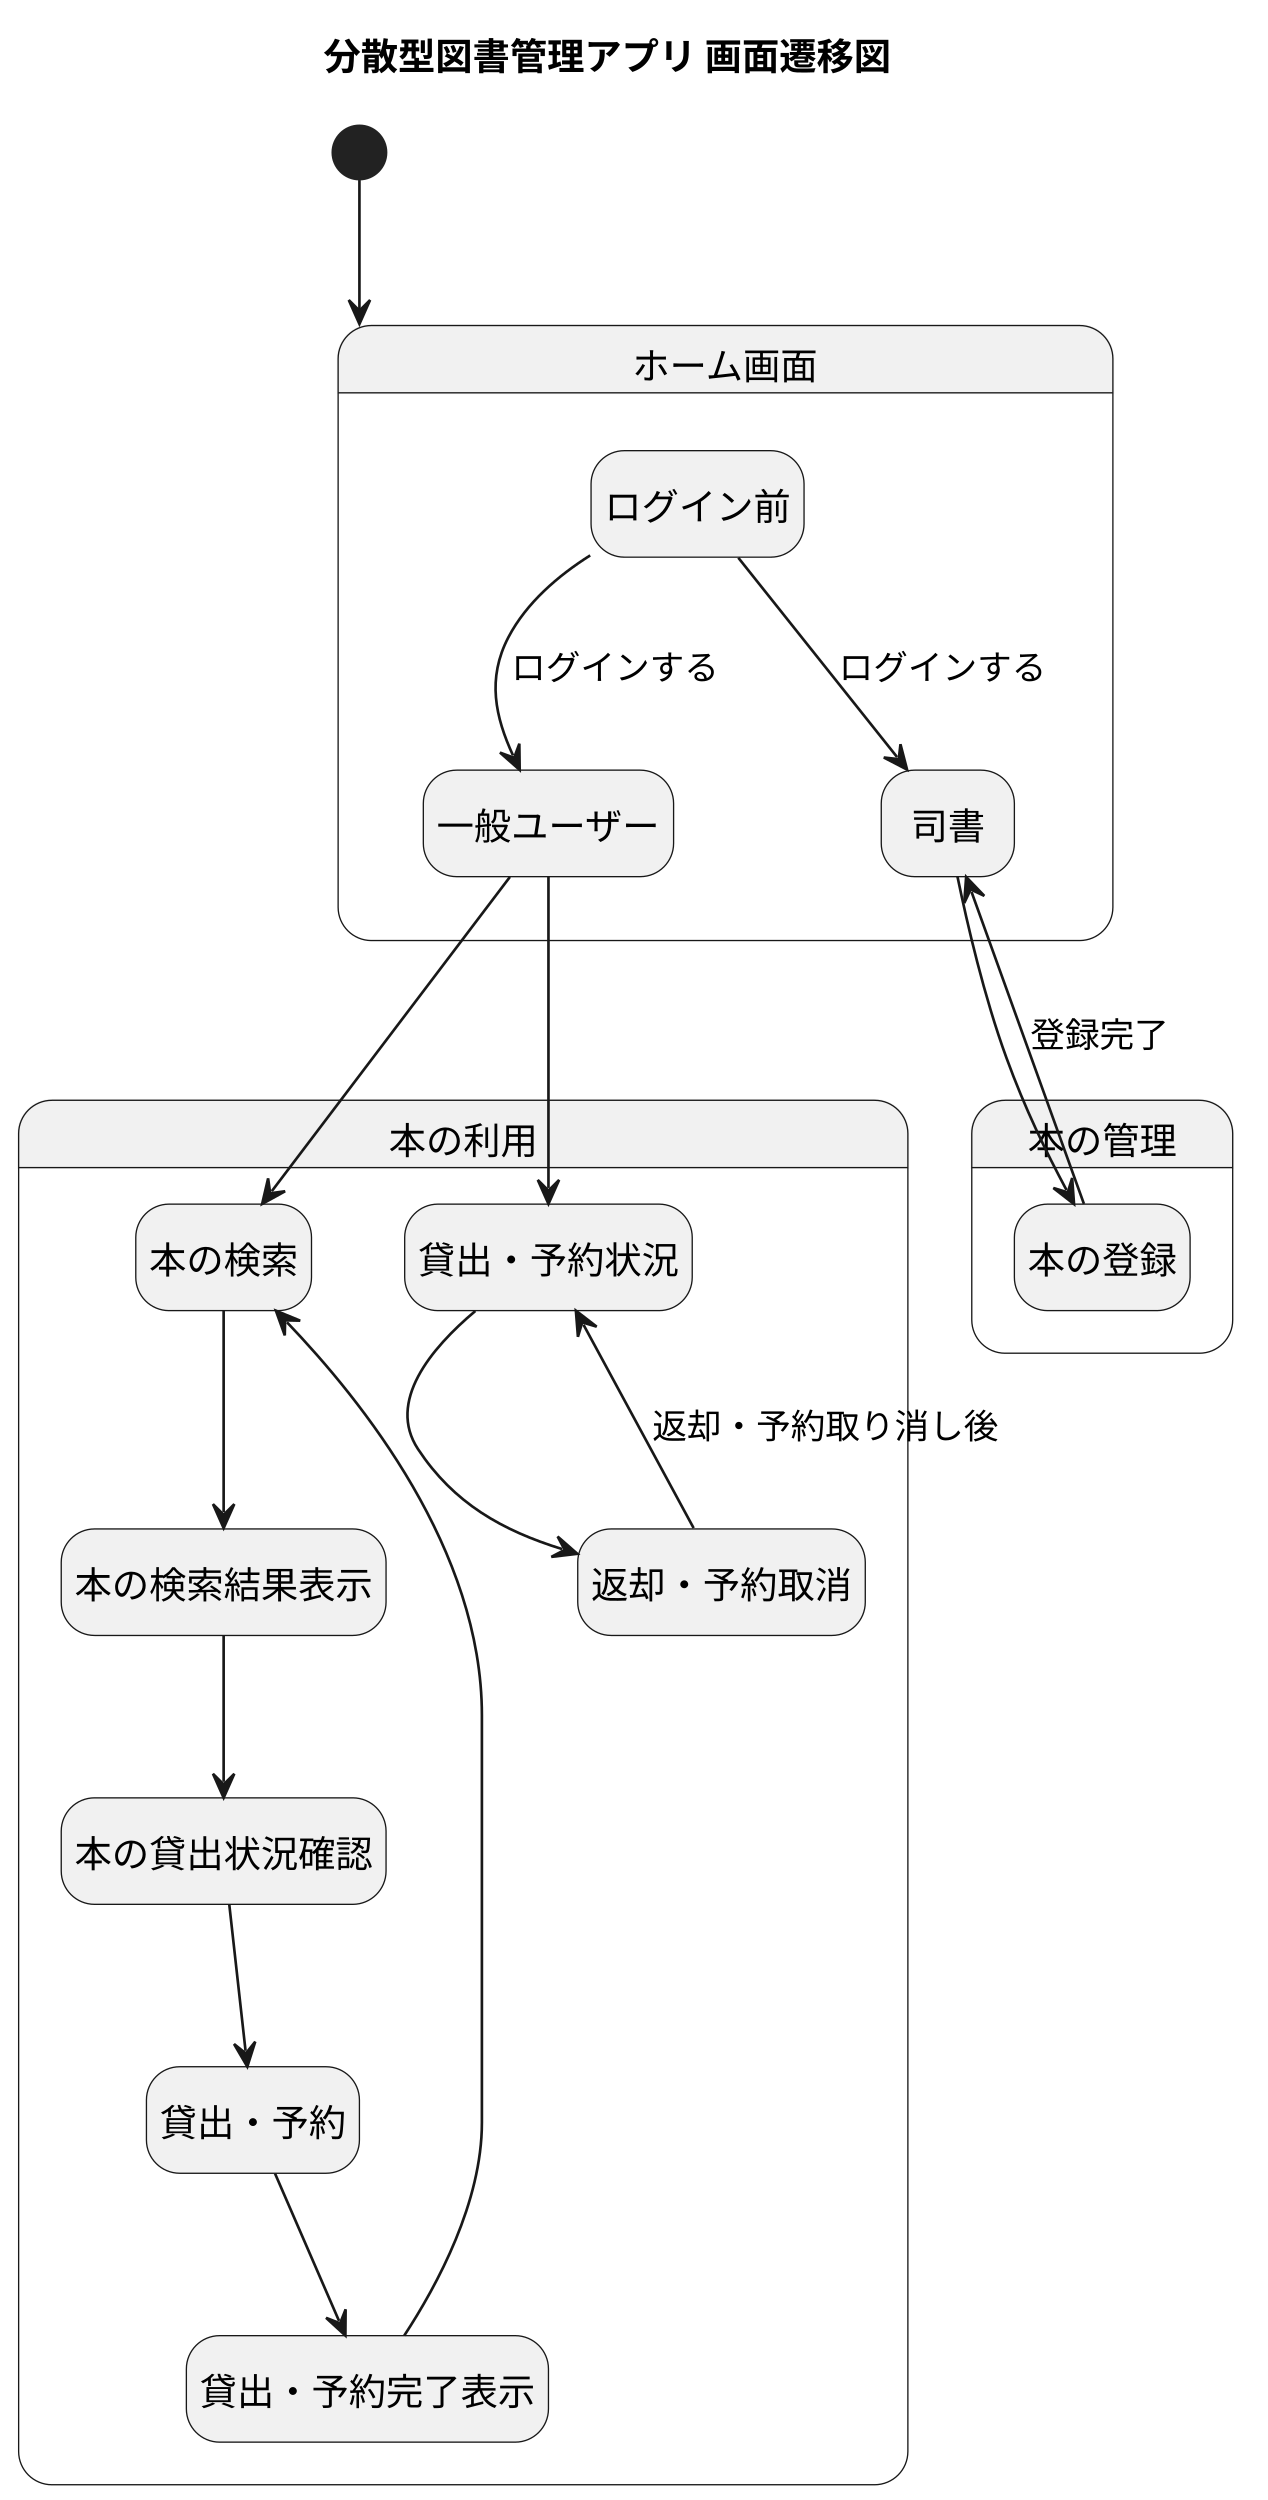
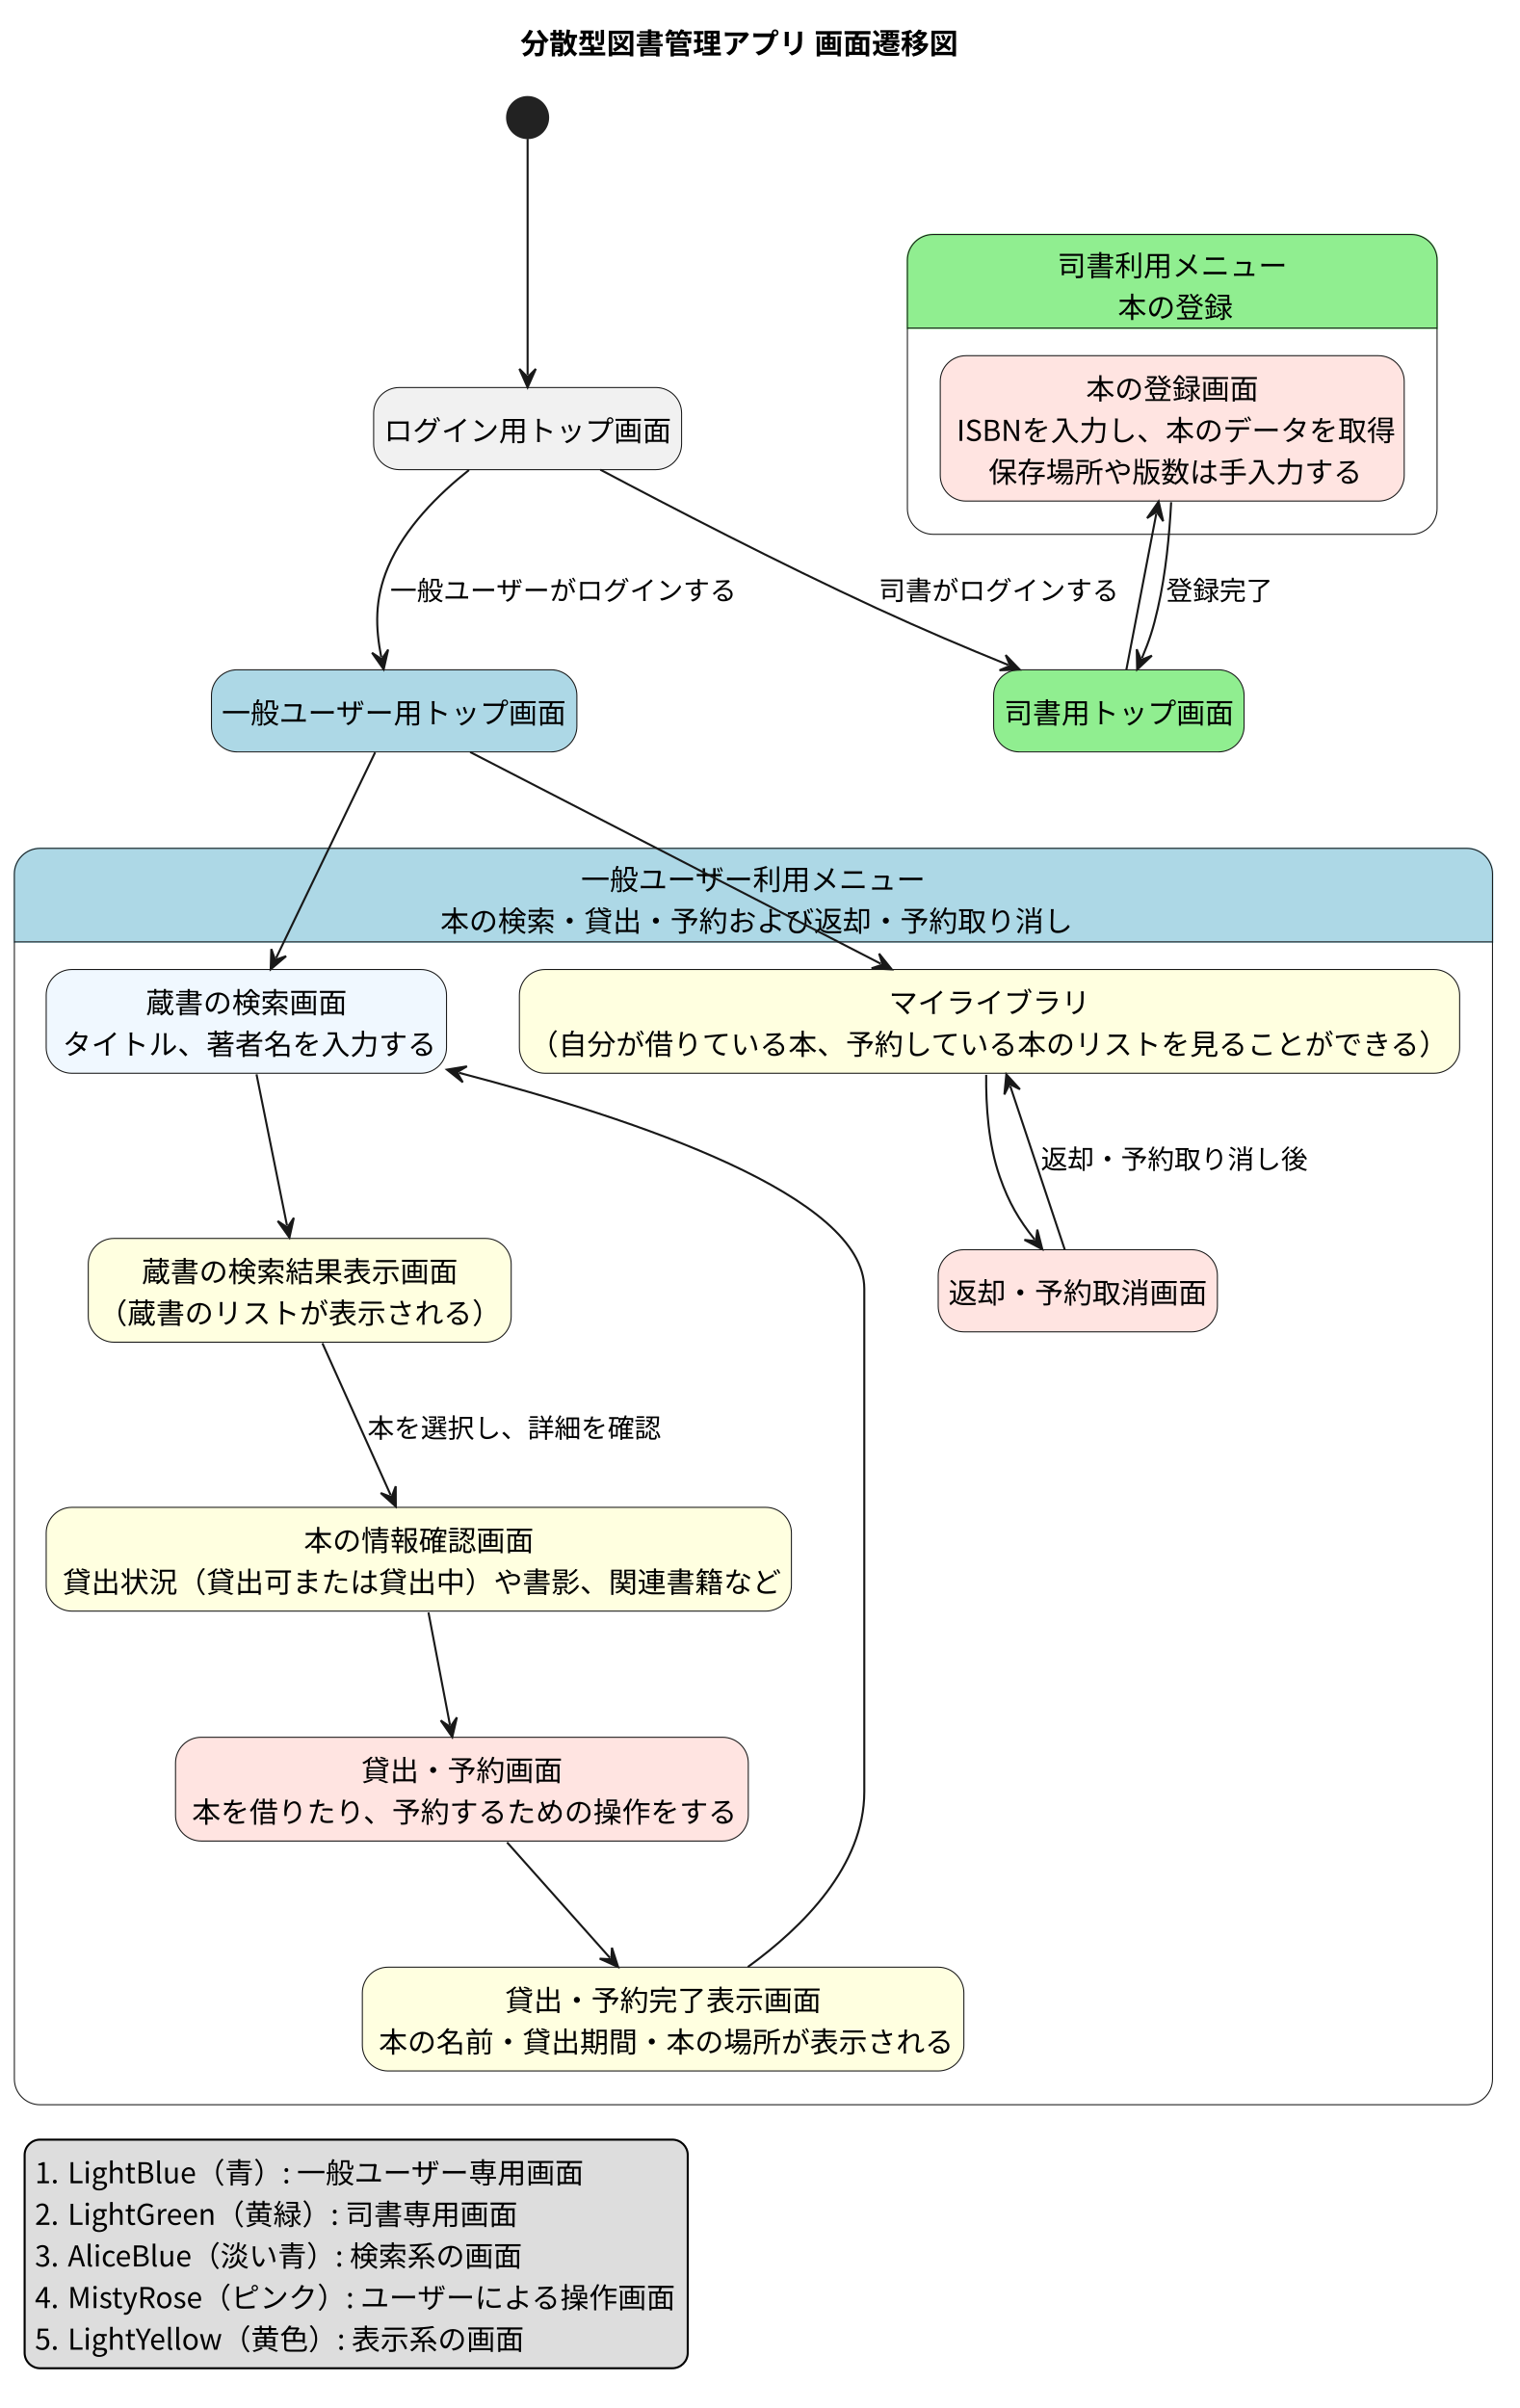
- <svg xmlns="http://www.w3.org/2000/svg" contentStyleType="text/css" height="939px" preserveAspectRatio="none" style="width:476px;height:939px;background:#FFFFFF;" version="1.1" viewBox="0 0 476 939" width="476px" zoomAndPan="magnify">
+ <svg xmlns="http://www.w3.org/2000/svg" contentStyleType="text/css" height="1173px" preserveAspectRatio="none" style="width:740px;height:1173px;background:#FFFFFF;" version="1.1" viewBox="0 0 740 1173" width="740px" zoomAndPan="magnify">
  <defs />
  <g>
-     <text fill="#000000" font-family="Noto Sans CJK JP" font-size="14" font-weight="bold" lengthAdjust="spacing" textLength="213" x="121.5" y="26.24">分散型図書管理アプリ 画面遷移図</text>
-     <g id="cluster_ホーム画面">
-       <path d="M139.5,122.272 L405.5,122.272 A12.5,12.5 0 0 1 418,134.772 L418,147.544 L127,147.544 L127,134.772 A12.5,12.5 0 0 1 139.5,122.272 " fill="#F1F1F1" style="stroke:#F1F1F1;stroke-width:1.0;" />
-       <rect fill="none" height="231" rx="12.5" ry="12.5" style="stroke:#181818;stroke-width:0.5;" width="291" x="127" y="122.272" />
-       <line style="stroke:#181818;stroke-width:0.5;" x1="127" x2="418" y1="147.544" y2="147.544" />
-       <text fill="#000000" font-family="Noto Sans CJK JP" font-size="14" lengthAdjust="spacing" textLength="70" x="237.5" y="142.512">ホーム画面</text>
+     <text fill="#000000" font-family="Noto Sans CJK JP" font-size="14" font-weight="bold" lengthAdjust="spacing" textLength="213" x="253.5" y="26.24">分散型図書管理アプリ 画面遷移図</text>
+     <g id="cluster_bookManagement">
+       <path d="M454.5,114.272 L687.5,114.272 A12.5,12.5 0 0 1 700,126.772 L700,159.816 L442,159.816 L442,126.772 A12.5,12.5 0 0 1 454.5,114.272 " fill="#90EE90" style="stroke:#90EE90;stroke-width:1.0;" />
+       <rect fill="none" height="146" rx="12.5" ry="12.5" style="stroke:#181818;stroke-width:0.5;" width="258" x="442" y="114.272" />
+       <line style="stroke:#181818;stroke-width:0.5;" x1="442" x2="700" y1="159.816" y2="159.816" />
+       <text fill="#000000" font-family="Noto Sans CJK JP" font-size="14" lengthAdjust="spacing" textLength="112" x="515" y="134.512">司書利用メニュー</text>
+       <text fill="#000000" font-family="Noto Sans CJK JP" font-size="14" lengthAdjust="spacing" textLength="56" x="544.5" y="154.784">本の登録</text>
    </g>
-     <g id="cluster_本の管理">
-       <path d="M377.5,413.272 L450.5,413.272 A12.5,12.5 0 0 1 463,425.772 L463,438.544 L365,438.544 L365,425.772 A12.5,12.5 0 0 1 377.5,413.272 " fill="#F1F1F1" style="stroke:#F1F1F1;stroke-width:1.0;" />
-       <rect fill="none" height="95" rx="12.5" ry="12.5" style="stroke:#181818;stroke-width:0.5;" width="98" x="365" y="413.272" />
-       <line style="stroke:#181818;stroke-width:0.5;" x1="365" x2="463" y1="438.544" y2="438.544" />
-       <text fill="#000000" font-family="Noto Sans CJK JP" font-size="14" lengthAdjust="spacing" textLength="56" x="386" y="433.512">本の管理</text>
+     <g id="cluster_bookUse">
+       <path d="M19.5,413.272 L714.5,413.272 A12.5,12.5 0 0 1 727,425.772 L727,458.816 L7,458.816 L7,425.772 A12.5,12.5 0 0 1 19.5,413.272 " fill="#ADD8E6" style="stroke:#ADD8E6;stroke-width:1.0;" />
+       <rect fill="none" height="612" rx="12.5" ry="12.5" style="stroke:#181818;stroke-width:0.5;" width="720" x="7" y="413.272" />
+       <line style="stroke:#181818;stroke-width:0.5;" x1="7" x2="727" y1="458.816" y2="458.816" />
+       <text fill="#000000" font-family="Noto Sans CJK JP" font-size="14" lengthAdjust="spacing" textLength="168" x="283" y="433.512">一般ユーザー利用メニュー</text>
+       <text fill="#000000" font-family="Noto Sans CJK JP" font-size="14" lengthAdjust="spacing" textLength="308" x="214.5" y="453.784">本の検索・貸出・予約および返却・予約取り消し</text>
    </g>
-     <g id="cluster_本の利用">
-       <path d="M19.5,413.272 L328.5,413.272 A12.5,12.5 0 0 1 341,425.772 L341,438.544 L7,438.544 L7,425.772 A12.5,12.5 0 0 1 19.5,413.272 " fill="#F1F1F1" style="stroke:#F1F1F1;stroke-width:1.0;" />
-       <rect fill="none" height="520" rx="12.5" ry="12.5" style="stroke:#181818;stroke-width:0.5;" width="334" x="7" y="413.272" />
-       <line style="stroke:#181818;stroke-width:0.5;" x1="7" x2="341" y1="438.544" y2="438.544" />
-       <text fill="#000000" font-family="Noto Sans CJK JP" font-size="14" lengthAdjust="spacing" textLength="56" x="146" y="433.512">本の利用</text>
-     </g>
-     <rect fill="#F1F1F1" height="40" rx="12.5" ry="12.5" style="stroke:#181818;stroke-width:0.5;" width="80" x="222" y="169.272" />
-     <text fill="#000000" font-family="Noto Sans CJK JP" font-size="14" lengthAdjust="spacing" textLength="70" x="227" y="195.376">ログイン前</text>
-     <rect fill="#F1F1F1" height="40" rx="12.5" ry="12.5" style="stroke:#181818;stroke-width:0.5;" width="94" x="159" y="289.272" />
-     <text fill="#000000" font-family="Noto Sans CJK JP" font-size="14" lengthAdjust="spacing" textLength="84" x="164" y="315.376">一般ユーザー</text>
-     <rect fill="#F1F1F1" height="40" rx="12.5" ry="12.5" style="stroke:#181818;stroke-width:0.5;" width="50" x="331" y="289.272" />
-     <text fill="#000000" font-family="Noto Sans CJK JP" font-size="14" lengthAdjust="spacing" textLength="28" x="342" y="315.376">司書</text>
-     <rect fill="#F1F1F1" height="40" rx="12.5" ry="12.5" style="stroke:#181818;stroke-width:0.5;" width="66" x="381" y="452.272" />
-     <text fill="#000000" font-family="Noto Sans CJK JP" font-size="14" lengthAdjust="spacing" textLength="56" x="386" y="478.376">本の登録</text>
-     <rect fill="#F1F1F1" height="40" rx="12.5" ry="12.5" style="stroke:#181818;stroke-width:0.5;" width="66" x="51" y="452.272" />
-     <text fill="#000000" font-family="Noto Sans CJK JP" font-size="14" lengthAdjust="spacing" textLength="56" x="56" y="478.376">本の検索</text>
-     <rect fill="#F1F1F1" height="40" rx="12.5" ry="12.5" style="stroke:#181818;stroke-width:0.5;" width="122" x="23" y="574.272" />
-     <text fill="#000000" font-family="Noto Sans CJK JP" font-size="14" lengthAdjust="spacing" textLength="112" x="28" y="600.376">本の検索結果表示</text>
-     <rect fill="#F1F1F1" height="40" rx="12.5" ry="12.5" style="stroke:#181818;stroke-width:0.5;" width="122" x="23" y="675.272" />
-     <text fill="#000000" font-family="Noto Sans CJK JP" font-size="14" lengthAdjust="spacing" textLength="112" x="28" y="701.376">本の貸出状況確認</text>
-     <rect fill="#F1F1F1" height="40" rx="12.5" ry="12.5" style="stroke:#181818;stroke-width:0.5;" width="80" x="55" y="776.272" />
-     <text fill="#000000" font-family="Noto Sans CJK JP" font-size="14" lengthAdjust="spacing" textLength="70" x="60" y="802.376">貸出・予約</text>
-     <rect fill="#F1F1F1" height="40" rx="12.5" ry="12.5" style="stroke:#181818;stroke-width:0.5;" width="136" x="70" y="877.272" />
-     <text fill="#000000" font-family="Noto Sans CJK JP" font-size="14" lengthAdjust="spacing" textLength="126" x="75" y="903.376">貸出・予約完了表示</text>
-     <rect fill="#F1F1F1" height="40" rx="12.5" ry="12.5" style="stroke:#181818;stroke-width:0.5;" width="108" x="152" y="452.272" />
-     <text fill="#000000" font-family="Noto Sans CJK JP" font-size="14" lengthAdjust="spacing" textLength="98" x="157" y="478.376">貸出・予約状況</text>
-     <rect fill="#F1F1F1" height="40" rx="12.5" ry="12.5" style="stroke:#181818;stroke-width:0.5;" width="108" x="217" y="574.272" />
-     <text fill="#000000" font-family="Noto Sans CJK JP" font-size="14" lengthAdjust="spacing" textLength="98" x="222" y="600.376">返却・予約取消</text>
-     <ellipse cx="135" cy="57.272" fill="#222222" rx="10" ry="10" style="stroke:#222222;stroke-width:1.0;" />
-     <g id="link_*start*_ホーム画面">
-       <path d="M135,67.622 C135,74.957 135,85.989 135,98.454 C135,104.686 135,111.277 135,117.943 C135,118.776 135,119.61 135,120.445 C135,120.863 135,115.281 135,115.698 " fill="none" id="*start*-to-ホーム画面" style="stroke:#181818;stroke-width:1.0;" />
-       <polygon fill="#181818" points="135,121.698,139,112.698,135,116.698,131,112.698,135,121.698" style="stroke:#181818;stroke-width:1.0;" />
+     <rect fill="#FFE4E1" height="70.816" rx="12.5" ry="12.5" style="stroke:#181818;stroke-width:0.5;" width="226" x="458" y="173.272" />
+     <text fill="#000000" font-family="Noto Sans CJK JP" font-size="14" lengthAdjust="spacing" textLength="84" x="529" y="194.512">本の登録画面</text>
+     <text fill="#000000" font-family="Noto Sans CJK JP" font-size="14" lengthAdjust="spacing" textLength="213" x="466" y="214.784">ISBNを入力し、本のデータを取得</text>
+     <text fill="#000000" font-family="Noto Sans CJK JP" font-size="14" lengthAdjust="spacing" textLength="182" x="481.5" y="235.056">保存場所や版数は手入力する</text>
+     <rect fill="#F0F8FF" height="50.544" rx="12.5" ry="12.5" style="stroke:#181818;stroke-width:0.5;" width="195" x="22.5" y="472.272" />
+     <text fill="#000000" font-family="Noto Sans CJK JP" font-size="14" lengthAdjust="spacing" textLength="98" x="71" y="493.512">蔵書の検索画面</text>
+     <text fill="#000000" font-family="Noto Sans CJK JP" font-size="14" lengthAdjust="spacing" textLength="182" x="30.5" y="513.784">タイトル、著者名を入力する</text>
+     <rect fill="#FFFFE0" height="50.544" rx="12.5" ry="12.5" style="stroke:#181818;stroke-width:0.5;" width="206" x="43" y="603.272" />
+     <text fill="#000000" font-family="Noto Sans CJK JP" font-size="14" lengthAdjust="spacing" textLength="154" x="69" y="624.512">蔵書の検索結果表示画面</text>
+     <text fill="#000000" font-family="Noto Sans CJK JP" font-size="14" lengthAdjust="spacing" textLength="196" x="48" y="644.784">（蔵書のリストが表示される）</text>
+     <rect fill="#FFFFE0" height="50.544" rx="12.5" ry="12.5" style="stroke:#181818;stroke-width:0.5;" width="363" x="22.5" y="734.272" />
+     <text fill="#000000" font-family="Noto Sans CJK JP" font-size="14" lengthAdjust="spacing" textLength="112" x="148" y="755.512">本の情報確認画面</text>
+     <text fill="#000000" font-family="Noto Sans CJK JP" font-size="14" lengthAdjust="spacing" textLength="350" x="30.5" y="775.784">貸出状況（貸出可または貸出中）や書影、関連書籍など</text>
+     <rect fill="#FFE4E1" height="50.544" rx="12.5" ry="12.5" style="stroke:#181818;stroke-width:0.5;" width="279" x="85.5" y="846.272" />
+     <text fill="#000000" font-family="Noto Sans CJK JP" font-size="14" lengthAdjust="spacing" textLength="98" x="176" y="867.512">貸出・予約画面</text>
+     <text fill="#000000" font-family="Noto Sans CJK JP" font-size="14" lengthAdjust="spacing" textLength="266" x="93.5" y="887.784">本を借りたり、予約するための操作をする</text>
+     <rect fill="#FFFFE0" height="50.544" rx="12.5" ry="12.5" style="stroke:#181818;stroke-width:0.5;" width="293" x="176.5" y="958.272" />
+     <text fill="#000000" font-family="Noto Sans CJK JP" font-size="14" lengthAdjust="spacing" textLength="154" x="246" y="979.512">貸出・予約完了表示画面</text>
+     <text fill="#000000" font-family="Noto Sans CJK JP" font-size="14" lengthAdjust="spacing" textLength="280" x="184.5" y="999.784">本の名前・貸出期間・本の場所が表示される</text>
+     <rect fill="#FFFFE0" height="50.544" rx="12.5" ry="12.5" style="stroke:#181818;stroke-width:0.5;" width="458" x="253" y="472.272" />
+     <text fill="#000000" font-family="Noto Sans CJK JP" font-size="14" lengthAdjust="spacing" textLength="98" x="433" y="493.512">マイライブラリ</text>
+     <text fill="#000000" font-family="Noto Sans CJK JP" font-size="14" lengthAdjust="spacing" textLength="448" x="258" y="513.784">（自分が借りている本、予約している本のリストを見ることができる）</text>
+     <rect fill="#FFE4E1" height="40" rx="12.5" ry="12.5" style="stroke:#181818;stroke-width:0.5;" width="136" x="457" y="608.772" />
+     <text fill="#000000" font-family="Noto Sans CJK JP" font-size="14" lengthAdjust="spacing" textLength="126" x="462" y="634.876">返却・予約取消画面</text>
+     <ellipse cx="257" cy="57.272" fill="#222222" rx="10" ry="10" style="stroke:#222222;stroke-width:1.0;" />
+     <rect fill="#F1F1F1" height="40" rx="12.5" ry="12.5" style="stroke:#181818;stroke-width:0.5;" width="150" x="182" y="188.772" />
+     <text fill="#000000" font-family="Noto Sans CJK JP" font-size="14" lengthAdjust="spacing" textLength="140" x="187" y="214.876">ログイン用トップ画面</text>
+     <rect fill="#ADD8E6" height="40" rx="12.5" ry="12.5" style="stroke:#181818;stroke-width:0.5;" width="178" x="103" y="326.272" />
+     <text fill="#000000" font-family="Noto Sans CJK JP" font-size="14" lengthAdjust="spacing" textLength="168" x="108" y="352.376">一般ユーザー用トップ画面</text>
+     <rect fill="#90EE90" height="40" rx="12.5" ry="12.5" style="stroke:#181818;stroke-width:0.5;" width="122" x="484" y="326.272" />
+     <text fill="#000000" font-family="Noto Sans CJK JP" font-size="14" lengthAdjust="spacing" textLength="112" x="489" y="352.376">司書用トップ画面</text>
+     <g id="link_*start*_notLogin">
+       <path d="M257,67.622 C257,91.722 257,150.322 257,182.702 " fill="none" id="*start*-to-notLogin" style="stroke:#181818;stroke-width:1.0;" />
+       <polygon fill="#181818" points="257,188.702,261,179.702,257,183.702,253,179.702,257,188.702" style="stroke:#181818;stroke-width:1.0;" />
    </g>
    <g id="link_notLogin_user">
-       <path d="M221.67,208.612 C209.58,216.262 197.75,226.412 191,239.272 C182.8,254.902 186.064,269.33 192.684,283.73 " fill="none" id="notLogin-to-user" style="stroke:#181818;stroke-width:1.0;" />
-       <polygon fill="#181818" points="195.19,289.182,195.065,279.334,193.101,284.639,187.796,282.675,195.19,289.182" style="stroke:#181818;stroke-width:1.0;" />
-       <text fill="#000000" font-family="Noto Sans CJK JP" font-size="13" lengthAdjust="spacing" textLength="78" x="192" y="255.352">ログインする</text>
+       <path d="M228.45,228.962 C213.67,240.682 197.07,257.092 189,276.272 C182.35,292.072 182.912,305.865 185.722,320.155 " fill="none" id="notLogin-to-user" style="stroke:#181818;stroke-width:1.0;" />
+       <polygon fill="#181818" points="186.88,326.042,189.068,316.439,185.915,321.136,181.219,317.983,186.88,326.042" style="stroke:#181818;stroke-width:1.0;" />
+       <text fill="#000000" font-family="Noto Sans CJK JP" font-size="13" lengthAdjust="spacing" textLength="169" x="190" y="292.352">一般ユーザーがログインする</text>
    </g>
    <g id="link_notLogin_librarian">
-       <path d="M277.31,209.492 C294.79,231.432 319.483,262.428 336.952,284.368 " fill="none" id="notLogin-to-librarian" style="stroke:#181818;stroke-width:1.0;" />
-       <polygon fill="#181818" points="340.69,289.062,338.213,279.53,337.575,285.15,331.955,284.513,340.69,289.062" style="stroke:#181818;stroke-width:1.0;" />
-       <text fill="#000000" font-family="Noto Sans CJK JP" font-size="13" lengthAdjust="spacing" textLength="78" x="315" y="255.352">ログインする</text>
+       <path d="M292.43,228.802 C326.55,246.902 379.79,274.502 427,296.272 C449.66,306.722 469.631,315.193 491.141,323.933 " fill="none" id="notLogin-to-librarian" style="stroke:#181818;stroke-width:1.0;" />
+       <polygon fill="#181818" points="496.7,326.192,489.868,319.098,492.068,324.31,486.856,326.51,496.7,326.192" style="stroke:#181818;stroke-width:1.0;" />
+       <text fill="#000000" font-family="Noto Sans CJK JP" font-size="13" lengthAdjust="spacing" textLength="117" x="428" y="292.352">司書がログインする</text>
    </g>
-     <g id="link_librarian_本の登録">
-       <path d="M359.63,329.272 C363.32,347.132 369.66,374.442 378,397.272 C385.06,416.592 392.743,432.299 400.584,446.979 " fill="none" id="librarian-to-本の登録" style="stroke:#181818;stroke-width:1.0;" />
-       <polygon fill="#181818" points="403.41,452.272,402.699,442.449,401.055,447.861,395.642,446.217,403.41,452.272" style="stroke:#181818;stroke-width:1.0;" />
+     <g id="link_librarian_bookRegistration">
+       <path d="M548.65,326.262 C552.71,305.072 558.25,276.235 563.24,250.205 " fill="none" id="librarian-to-bookRegistration" style="stroke:#181818;stroke-width:1.0;" />
+       <polygon fill="#181818" points="564.37,244.312,558.747,252.398,563.429,249.222,566.604,253.904,564.37,244.312" style="stroke:#181818;stroke-width:1.0;" />
    </g>
-     <g id="link_本の登録_librarian">
-       <path d="M407.13,452.192 C395.97,421.222 376.073,366.007 364.913,335.017 " fill="none" id="本の登録-to-librarian" style="stroke:#181818;stroke-width:1.0;" />
-       <polygon fill="#181818" points="362.88,329.372,362.166,339.195,364.574,334.076,369.693,336.484,362.88,329.372" style="stroke:#181818;stroke-width:1.0;" />
-       <text fill="#000000" font-family="Noto Sans CJK JP" font-size="13" lengthAdjust="spacing" textLength="52" x="387" y="393.352">登録完了</text>
+     <g id="link_bookRegistration_librarian">
+       <path d="M570.47,244.632 C569.65,260.542 567.84,279.532 564,296.272 C561.68,306.412 559.977,311.701 556.237,320.591 " fill="none" id="bookRegistration-to-librarian" style="stroke:#181818;stroke-width:1.0;" />
+       <polygon fill="#181818" points="553.91,326.122,561.087,319.377,555.849,321.513,553.713,316.275,553.91,326.122" style="stroke:#181818;stroke-width:1.0;" />
+       <text fill="#000000" font-family="Noto Sans CJK JP" font-size="13" lengthAdjust="spacing" textLength="52" x="568" y="292.352">登録完了</text>
    </g>
    <g id="link_bookSearch_searchResult">
-       <path d="M84,492.282 C84,514.622 84,545.482 84,567.952 " fill="none" id="bookSearch-to-searchResult" style="stroke:#181818;stroke-width:1.0;" />
-       <polygon fill="#181818" points="84,573.952,88,564.952,84,568.952,80,564.952,84,573.952" style="stroke:#181818;stroke-width:1.0;" />
+       <path d="M124.95,523.342 C129.55,546.152 135.174,574.06 139.794,596.97 " fill="none" id="bookSearch-to-searchResult" style="stroke:#181818;stroke-width:1.0;" />
+       <polygon fill="#181818" points="140.98,602.852,143.122,593.239,139.992,597.951,135.28,594.82,140.98,602.852" style="stroke:#181818;stroke-width:1.0;" />
    </g>
    <g id="link_searchResult_bookStatus">
-       <path d="M84,614.362 C84,631.892 84,651.732 84,669.242 " fill="none" id="searchResult-to-bookStatus" style="stroke:#181818;stroke-width:1.0;" />
-       <polygon fill="#181818" points="84,675.242,88,666.242,84,670.242,80,666.242,84,675.242" style="stroke:#181818;stroke-width:1.0;" />
+       <path d="M157.05,654.342 C167.3,677.152 180.028,705.47 190.338,728.38 " fill="none" id="searchResult-to-bookStatus" style="stroke:#181818;stroke-width:1.0;" />
+       <polygon fill="#181818" points="192.8,733.852,192.754,724.003,190.748,729.292,185.459,727.286,192.8,733.852" style="stroke:#181818;stroke-width:1.0;" />
+       <text fill="#000000" font-family="Noto Sans CJK JP" font-size="13" lengthAdjust="spacing" textLength="143" x="179" y="700.352">本を選択し、詳細を確認</text>
    </g>
    <g id="link_bookStatus_borrowAndBook">
-       <path d="M86.12,715.362 C88.07,732.892 90.276,752.769 92.226,770.279 " fill="none" id="bookStatus-to-borrowAndBook" style="stroke:#181818;stroke-width:1.0;" />
-       <polygon fill="#181818" points="92.89,776.242,95.869,766.855,92.337,771.273,87.918,767.74,92.89,776.242" style="stroke:#181818;stroke-width:1.0;" />
+       <path d="M208.71,785.462 C212.17,803.572 215.727,822.178 219.177,840.278 " fill="none" id="bookStatus-to-borrowAndBook" style="stroke:#181818;stroke-width:1.0;" />
+       <polygon fill="#181818" points="220.3,846.172,222.544,836.582,219.364,841.26,214.686,838.08,220.3,846.172" style="stroke:#181818;stroke-width:1.0;" />
    </g>
    <g id="link_borrowAndBook_borrowCompletion">
-       <path d="M103.29,816.362 C110.91,833.892 119.741,854.228 127.341,871.738 " fill="none" id="borrowAndBook-to-borrowCompletion" style="stroke:#181818;stroke-width:1.0;" />
-       <polygon fill="#181818" points="129.73,877.242,129.816,867.393,127.739,872.655,122.477,870.579,129.73,877.242" style="stroke:#181818;stroke-width:1.0;" />
+       <path d="M246.99,897.462 C263.13,915.572 280.969,935.591 297.089,953.691 " fill="none" id="borrowAndBook-to-borrowCompletion" style="stroke:#181818;stroke-width:1.0;" />
+       <polygon fill="#181818" points="301.08,958.172,298.081,948.791,297.755,954.438,292.107,954.111,301.08,958.172" style="stroke:#181818;stroke-width:1.0;" />
    </g>
    <g id="link_borrowCompletion_bookSearch">
-       <path d="M151.84,877.232 C164.41,858.042 181,827.062 181,797.272 C181,644.272 181,644.272 181,644.272 C181,582.152 136.117,526.268 107.777,496.638 " fill="none" id="borrowCompletion-to-bookSearch" style="stroke:#181818;stroke-width:1.0;" />
-       <polygon fill="#181818" points="103.63,492.302,106.96,501.571,107.086,495.915,112.742,496.041,103.63,492.302" style="stroke:#181818;stroke-width:1.0;" />
+       <path d="M364.28,958.162 C391.06,938.752 421,908.962 421,872.772 C421,627.772 421,627.772 421,627.772 C421,582.712 311.425,545.518 223.535,522.568 " fill="none" id="borrowCompletion-to-bookSearch" style="stroke:#181818;stroke-width:1.0;" />
+       <polygon fill="#181818" points="217.73,521.052,225.427,527.196,222.568,522.315,227.449,519.456,217.73,521.052" style="stroke:#181818;stroke-width:1.0;" />
    </g>
    <g id="link_borrowingBooks_returnAndCancelReservation">
-       <path d="M178.54,492.402 C161.66,506.612 145.3,526.512 157,544.272 C170.45,564.692 188.65,574.853 211.13,581.833 " fill="none" id="borrowingBooks-to-returnAndCancelReservation" style="stroke:#181818;stroke-width:1.0;" />
-       <polygon fill="#181818" points="216.86,583.612,209.451,577.123,212.085,582.129,207.079,584.763,216.86,583.612" style="stroke:#181818;stroke-width:1.0;" />
+       <path d="M480.38,523.592 C480.21,538.412 481.41,557.372 487,573.272 C491.51,586.112 496.222,593.983 503.992,603.823 " fill="none" id="borrowingBooks-to-returnAndCancelReservation" style="stroke:#181818;stroke-width:1.0;" />
+       <polygon fill="#181818" points="507.71,608.532,505.272,598.99,504.611,604.608,498.993,603.947,507.71,608.532" style="stroke:#181818;stroke-width:1.0;" />
    </g>
    <g id="link_returnAndCancelReservation_borrowingBooks">
-       <path d="M260.53,573.952 C248.36,551.482 231.257,519.898 219.157,497.558 " fill="none" id="returnAndCancelReservation-to-borrowingBooks" style="stroke:#181818;stroke-width:1.0;" />
-       <polygon fill="#181818" points="216.3,492.282,217.069,502.101,218.681,496.678,224.103,498.291,216.3,492.282" style="stroke:#181818;stroke-width:1.0;" />
-       <text fill="#000000" font-family="Noto Sans CJK JP" font-size="13" lengthAdjust="spacing" textLength="130" x="245" y="540.352">返却・予約取り消し後</text>
+       <path d="M518.66,608.752 C511.11,586.092 500.367,553.884 492.087,529.034 " fill="none" id="returnAndCancelReservation-to-borrowingBooks" style="stroke:#181818;stroke-width:1.0;" />
+       <polygon fill="#181818" points="490.19,523.342,489.24,533.145,491.771,528.086,496.83,530.616,490.19,523.342" style="stroke:#181818;stroke-width:1.0;" />
+       <text fill="#000000" font-family="Noto Sans CJK JP" font-size="13" lengthAdjust="spacing" textLength="130" x="507" y="569.352">返却・予約取り消し後</text>
    </g>
    <g id="link_user_bookSearch">
-       <path d="M191.53,329.372 C168.05,360.362 125.543,416.439 102.083,447.409 " fill="none" id="user-to-bookSearch" style="stroke:#181818;stroke-width:1.0;" />
-       <polygon fill="#181818" points="98.46,452.192,107.083,447.433,101.479,448.206,100.706,442.603,98.46,452.192" style="stroke:#181818;stroke-width:1.0;" />
+       <path d="M182.73,366.512 C169.75,393.482 148.724,437.137 134.464,466.736 " fill="none" id="user-to-bookSearch" style="stroke:#181818;stroke-width:1.0;" />
+       <polygon fill="#181818" points="131.86,472.142,139.37,465.77,134.03,467.637,132.162,462.298,131.86,472.142" style="stroke:#181818;stroke-width:1.0;" />
    </g>
    <g id="link_user_borrowingBooks">
-       <path d="M206,329.372 C206,360.362 206,415.222 206,446.192 " fill="none" id="user-to-borrowingBooks" style="stroke:#181818;stroke-width:1.0;" />
-       <polygon fill="#181818" points="206,452.192,210,443.192,206,447.192,202,443.192,206,452.192" style="stroke:#181818;stroke-width:1.0;" />
+       <path d="M229.02,366.362 C281.32,393.322 371.517,439.823 429.047,469.473 " fill="none" id="user-to-borrowingBooks" style="stroke:#181818;stroke-width:1.0;" />
+       <polygon fill="#181818" points="434.38,472.222,428.212,464.543,429.935,469.931,424.548,471.654,434.38,472.222" style="stroke:#181818;stroke-width:1.0;" />
    </g>
+     <rect fill="#DDDDDD" height="111.36" id="_legend" rx="7.5" ry="7.5" style="stroke:#000000;stroke-width:1.0;" width="323" x="12" y="1042.272" />
+     <text fill="#000000" font-family="Noto Sans CJK JP" font-size="14" lengthAdjust="spacing" textLength="12" x="17" y="1063.512">1.</text>
+     <text fill="#000000" font-family="Noto Sans CJK JP" font-size="14" lengthAdjust="spacing" textLength="253" x="33" y="1063.512">LightBlue（青）: 一般ユーザー専用画面</text>
+     <text fill="#000000" font-family="Noto Sans CJK JP" font-size="14" lengthAdjust="spacing" textLength="12" x="17" y="1083.784">2.</text>
+     <text fill="#000000" font-family="Noto Sans CJK JP" font-size="14" lengthAdjust="spacing" textLength="221" x="33" y="1083.784">LightGreen（黄緑）: 司書専用画面</text>
+     <text fill="#000000" font-family="Noto Sans CJK JP" font-size="14" lengthAdjust="spacing" textLength="12" x="17" y="1104.056">3.</text>
+     <text fill="#000000" font-family="Noto Sans CJK JP" font-size="14" lengthAdjust="spacing" textLength="223" x="33" y="1104.056">AliceBlue（淡い青）: 検索系の画面</text>
+     <text fill="#000000" font-family="Noto Sans CJK JP" font-size="14" lengthAdjust="spacing" textLength="12" x="17" y="1124.328">4.</text>
+     <text fill="#000000" font-family="Noto Sans CJK JP" font-size="14" lengthAdjust="spacing" textLength="297" x="33" y="1124.328">MistyRose（ピンク）: ユーザーによる操作画面</text>
+     <text fill="#000000" font-family="Noto Sans CJK JP" font-size="14" lengthAdjust="spacing" textLength="12" x="17" y="1144.6">5.</text>
+     <text fill="#000000" font-family="Noto Sans CJK JP" font-size="14" lengthAdjust="spacing" textLength="223" x="33" y="1144.6">LightYellow（黄色）: 表示系の画面</text>
  </g>
</svg>
